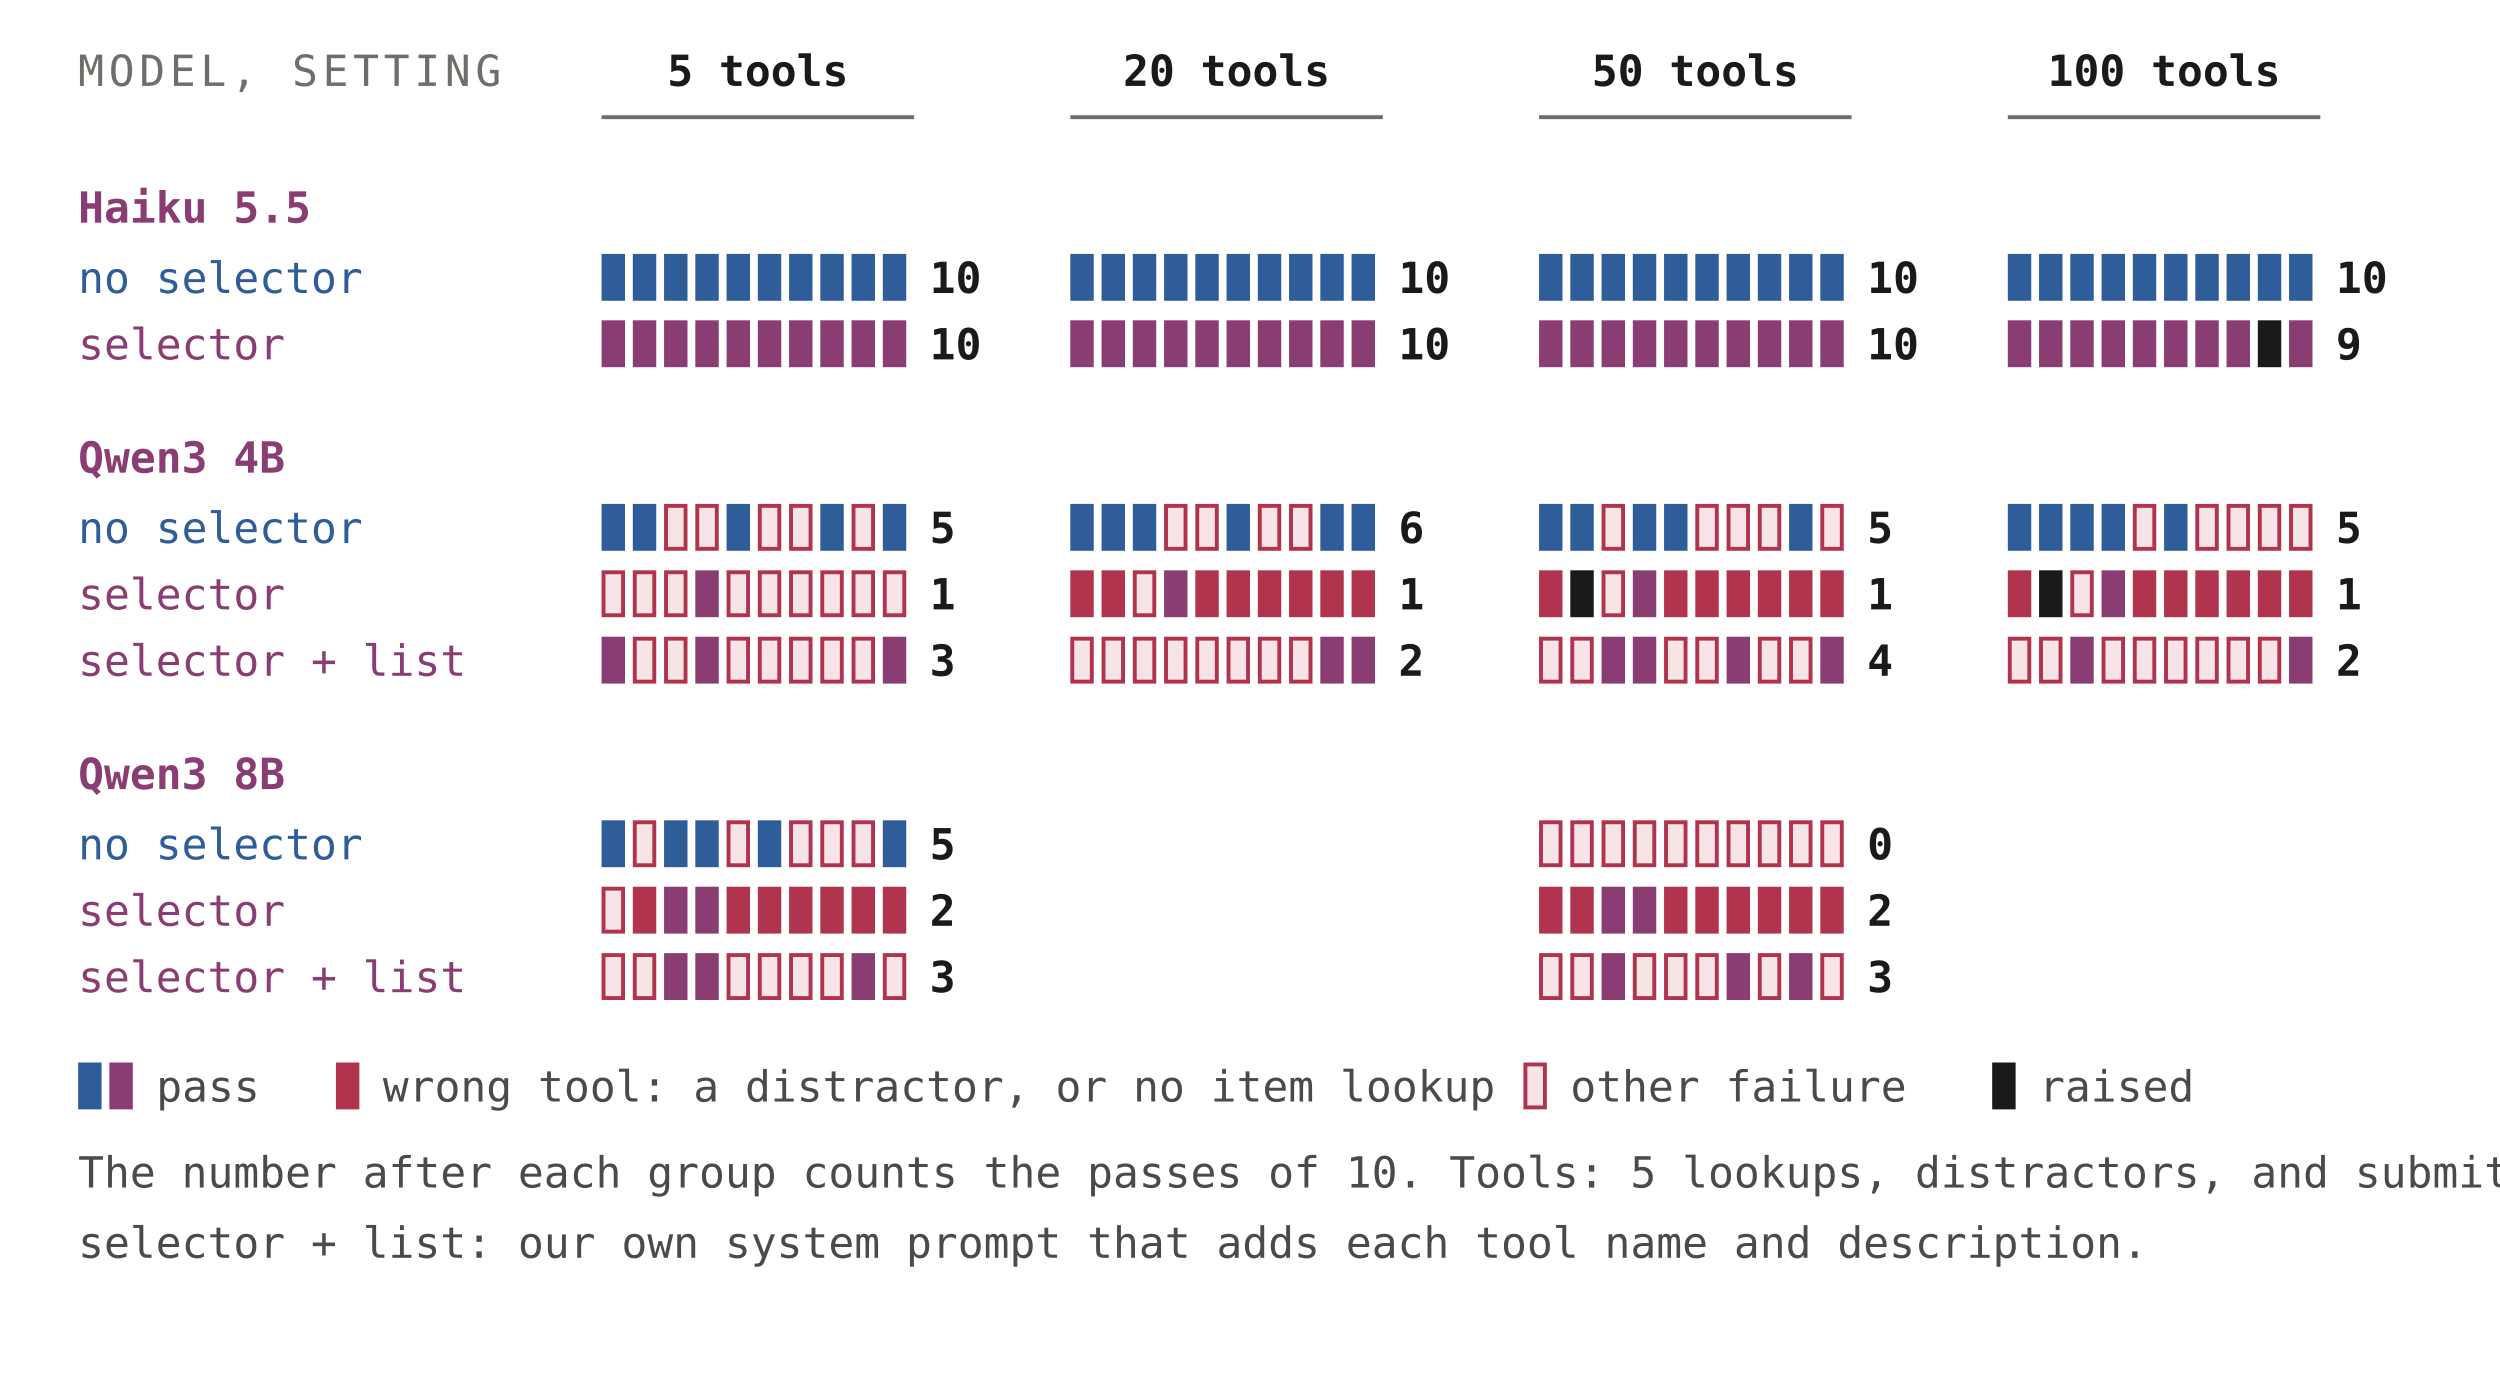
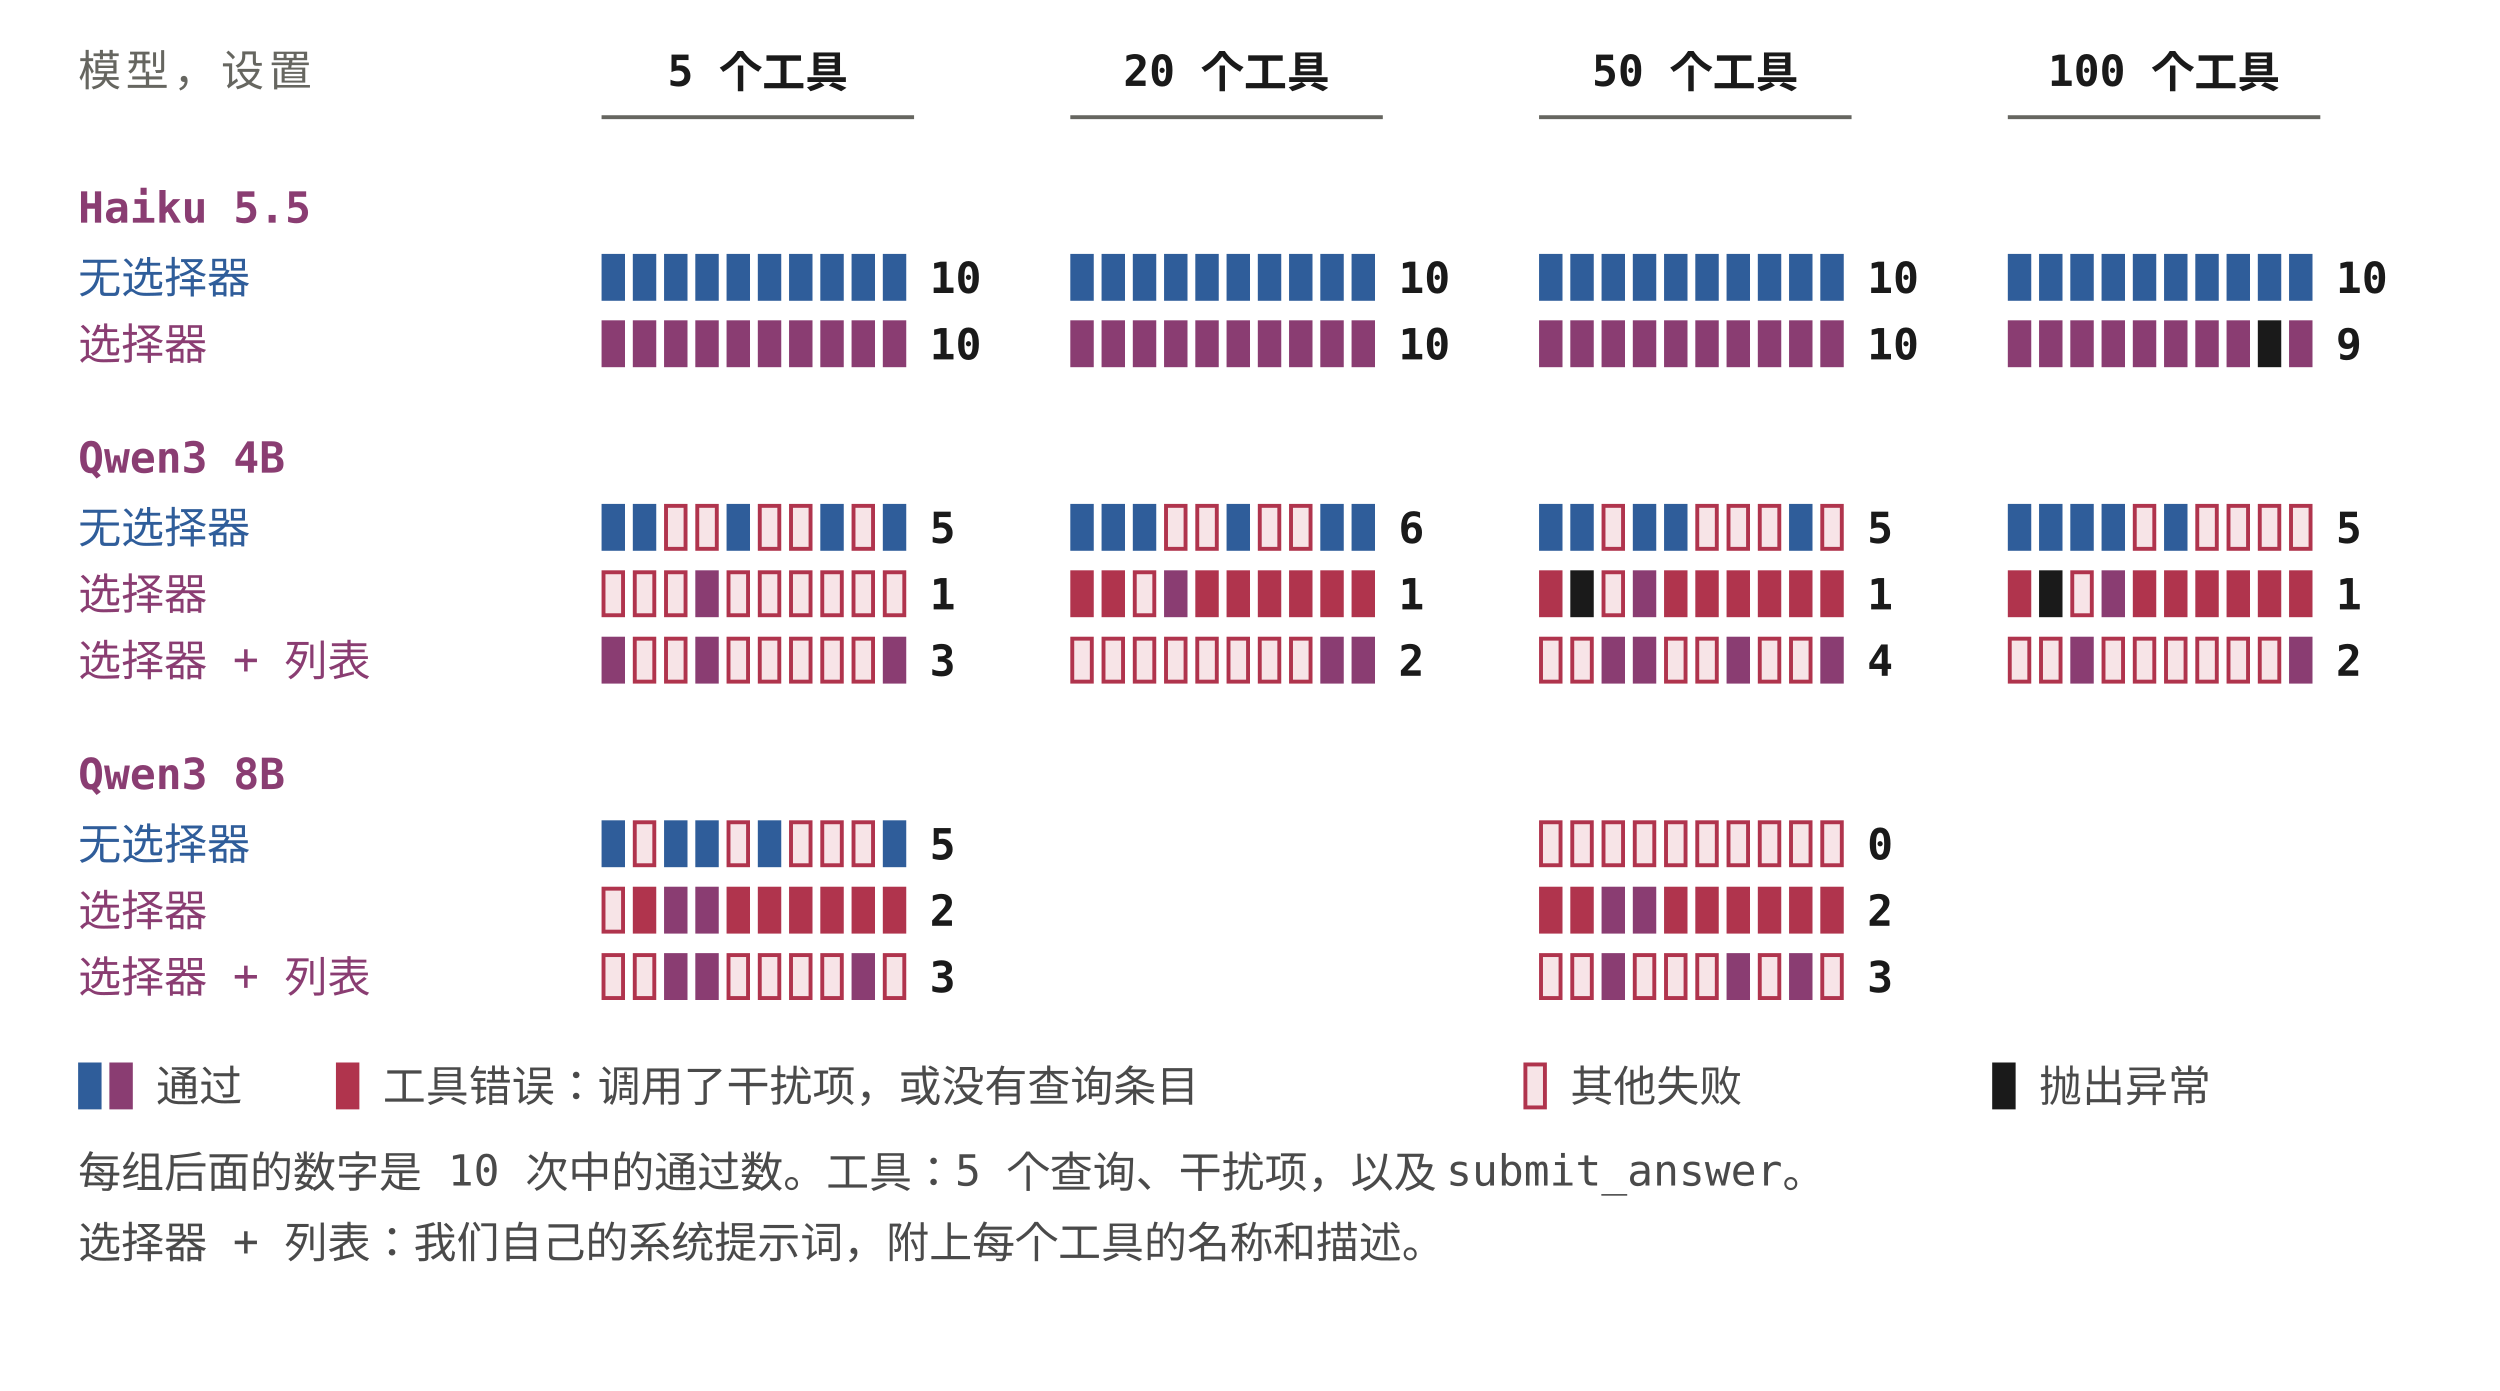
<svg xmlns="http://www.w3.org/2000/svg" viewBox="0 0 640 356" role="img" aria-labelledby="fig-4-4-title fig-4-4-desc" font-family="JetBrains Mono, ui-monospace, monospace">
-   <text x="20" y="22" font-size="11" letter-spacing="1.2" fill="var(--m-ink-mute, #6f6f6a)">MODEL, SETTING</text>
-   <text x="194" y="22" font-size="11" text-anchor="middle" font-weight="700" fill="var(--m-ink, #1a1a1a)">5 tools</text>
-   <line x1="154" y1="30" x2="234" y2="30" stroke="var(--m-ink-mute, #6f6f6a)" stroke-width="1" />
-   <text x="314" y="22" font-size="11" text-anchor="middle" font-weight="700" fill="var(--m-ink, #1a1a1a)">20 tools</text>
-   <line x1="274" y1="30" x2="354" y2="30" stroke="var(--m-ink-mute, #6f6f6a)" stroke-width="1" />
-   <text x="434" y="22" font-size="11" text-anchor="middle" font-weight="700" fill="var(--m-ink, #1a1a1a)">50 tools</text>
-   <line x1="394" y1="30" x2="474" y2="30" stroke="var(--m-ink-mute, #6f6f6a)" stroke-width="1" />
-   <text x="554" y="22" font-size="11" text-anchor="middle" font-weight="700" fill="var(--m-ink, #1a1a1a)">100 tools</text>
-   <line x1="514" y1="30" x2="594" y2="30" stroke="var(--m-ink-mute, #6f6f6a)" stroke-width="1" />
+   <text x="20" y="22" font-size="11" letter-spacing="1.2" fill="var(--m-ink-mute, #666660)">模型，设置</text>
+   <text x="194" y="22" font-size="11" text-anchor="middle" font-weight="700" fill="var(--m-ink, #1a1a1a)">5 个工具</text>
+   <line x1="154" y1="30" x2="234" y2="30" stroke="var(--m-ink-mute, #666660)" stroke-width="1" />
+   <text x="314" y="22" font-size="11" text-anchor="middle" font-weight="700" fill="var(--m-ink, #1a1a1a)">20 个工具</text>
+   <line x1="274" y1="30" x2="354" y2="30" stroke="var(--m-ink-mute, #666660)" stroke-width="1" />
+   <text x="434" y="22" font-size="11" text-anchor="middle" font-weight="700" fill="var(--m-ink, #1a1a1a)">50 个工具</text>
+   <line x1="394" y1="30" x2="474" y2="30" stroke="var(--m-ink-mute, #666660)" stroke-width="1" />
+   <text x="554" y="22" font-size="11" text-anchor="middle" font-weight="700" fill="var(--m-ink, #1a1a1a)">100 个工具</text>
+   <line x1="514" y1="30" x2="594" y2="30" stroke="var(--m-ink-mute, #666660)" stroke-width="1" />
  <g data-beat="1">
    <animate attributeName="opacity" values="0;0;1" keyTimes="0;0;1" calcMode="spline" keySplines="0 0 1 1;0.23 1 0.32 1" dur="0.45s" begin="indefinite" fill="freeze" />
    <animateTransform attributeName="transform" type="translate" values="0 4;0 4;0 0" keyTimes="0;0;1" calcMode="spline" keySplines="0 0 1 1;0.23 1 0.32 1" dur="0.45s" begin="indefinite" fill="freeze" />
    <text x="20" y="57" font-size="11" font-weight="700" fill="var(--m-plum-ink, #8a3d72)">Haiku 5.5</text>
-     <text x="20" y="75" font-size="11" fill="var(--m-blue-ink, #2f5d9a)">no selector</text>
+     <text x="20" y="75" font-size="11" fill="var(--m-blue-ink, #2f5d9a)">无选择器</text>
    <rect x="154" y="65" width="6" height="12" fill="var(--m-blue-ink, #2f5d9a)" />
    <rect x="162" y="65" width="6" height="12" fill="var(--m-blue-ink, #2f5d9a)" />
    <rect x="170" y="65" width="6" height="12" fill="var(--m-blue-ink, #2f5d9a)" />
    <rect x="178" y="65" width="6" height="12" fill="var(--m-blue-ink, #2f5d9a)" />
    <rect x="186" y="65" width="6" height="12" fill="var(--m-blue-ink, #2f5d9a)" />
    <rect x="194" y="65" width="6" height="12" fill="var(--m-blue-ink, #2f5d9a)" />
    <rect x="202" y="65" width="6" height="12" fill="var(--m-blue-ink, #2f5d9a)" />
    <rect x="210" y="65" width="6" height="12" fill="var(--m-blue-ink, #2f5d9a)" />
    <rect x="218" y="65" width="6" height="12" fill="var(--m-blue-ink, #2f5d9a)" />
    <rect x="226" y="65" width="6" height="12" fill="var(--m-blue-ink, #2f5d9a)" />
    <text x="238" y="75" font-size="11" font-weight="700" fill="var(--m-ink, #1a1a1a)">10</text>
    <rect x="274" y="65" width="6" height="12" fill="var(--m-blue-ink, #2f5d9a)" />
    <rect x="282" y="65" width="6" height="12" fill="var(--m-blue-ink, #2f5d9a)" />
    <rect x="290" y="65" width="6" height="12" fill="var(--m-blue-ink, #2f5d9a)" />
    <rect x="298" y="65" width="6" height="12" fill="var(--m-blue-ink, #2f5d9a)" />
    <rect x="306" y="65" width="6" height="12" fill="var(--m-blue-ink, #2f5d9a)" />
    <rect x="314" y="65" width="6" height="12" fill="var(--m-blue-ink, #2f5d9a)" />
    <rect x="322" y="65" width="6" height="12" fill="var(--m-blue-ink, #2f5d9a)" />
    <rect x="330" y="65" width="6" height="12" fill="var(--m-blue-ink, #2f5d9a)" />
    <rect x="338" y="65" width="6" height="12" fill="var(--m-blue-ink, #2f5d9a)" />
    <rect x="346" y="65" width="6" height="12" fill="var(--m-blue-ink, #2f5d9a)" />
    <text x="358" y="75" font-size="11" font-weight="700" fill="var(--m-ink, #1a1a1a)">10</text>
    <rect x="394" y="65" width="6" height="12" fill="var(--m-blue-ink, #2f5d9a)" />
    <rect x="402" y="65" width="6" height="12" fill="var(--m-blue-ink, #2f5d9a)" />
    <rect x="410" y="65" width="6" height="12" fill="var(--m-blue-ink, #2f5d9a)" />
    <rect x="418" y="65" width="6" height="12" fill="var(--m-blue-ink, #2f5d9a)" />
    <rect x="426" y="65" width="6" height="12" fill="var(--m-blue-ink, #2f5d9a)" />
    <rect x="434" y="65" width="6" height="12" fill="var(--m-blue-ink, #2f5d9a)" />
    <rect x="442" y="65" width="6" height="12" fill="var(--m-blue-ink, #2f5d9a)" />
    <rect x="450" y="65" width="6" height="12" fill="var(--m-blue-ink, #2f5d9a)" />
    <rect x="458" y="65" width="6" height="12" fill="var(--m-blue-ink, #2f5d9a)" />
    <rect x="466" y="65" width="6" height="12" fill="var(--m-blue-ink, #2f5d9a)" />
    <text x="478" y="75" font-size="11" font-weight="700" fill="var(--m-ink, #1a1a1a)">10</text>
    <rect x="514" y="65" width="6" height="12" fill="var(--m-blue-ink, #2f5d9a)" />
    <rect x="522" y="65" width="6" height="12" fill="var(--m-blue-ink, #2f5d9a)" />
    <rect x="530" y="65" width="6" height="12" fill="var(--m-blue-ink, #2f5d9a)" />
    <rect x="538" y="65" width="6" height="12" fill="var(--m-blue-ink, #2f5d9a)" />
    <rect x="546" y="65" width="6" height="12" fill="var(--m-blue-ink, #2f5d9a)" />
    <rect x="554" y="65" width="6" height="12" fill="var(--m-blue-ink, #2f5d9a)" />
    <rect x="562" y="65" width="6" height="12" fill="var(--m-blue-ink, #2f5d9a)" />
    <rect x="570" y="65" width="6" height="12" fill="var(--m-blue-ink, #2f5d9a)" />
    <rect x="578" y="65" width="6" height="12" fill="var(--m-blue-ink, #2f5d9a)" />
    <rect x="586" y="65" width="6" height="12" fill="var(--m-blue-ink, #2f5d9a)" />
    <text x="598" y="75" font-size="11" font-weight="700" fill="var(--m-ink, #1a1a1a)">10</text>
-     <text x="20" y="92" font-size="11" fill="var(--m-plum-ink, #8a3d72)">selector</text>
+     <text x="20" y="92" font-size="11" fill="var(--m-plum-ink, #8a3d72)">选择器</text>
    <rect x="154" y="82" width="6" height="12" fill="var(--m-plum-ink, #8a3d72)" />
    <rect x="162" y="82" width="6" height="12" fill="var(--m-plum-ink, #8a3d72)" />
    <rect x="170" y="82" width="6" height="12" fill="var(--m-plum-ink, #8a3d72)" />
    <rect x="178" y="82" width="6" height="12" fill="var(--m-plum-ink, #8a3d72)" />
    <rect x="186" y="82" width="6" height="12" fill="var(--m-plum-ink, #8a3d72)" />
    <rect x="194" y="82" width="6" height="12" fill="var(--m-plum-ink, #8a3d72)" />
    <rect x="202" y="82" width="6" height="12" fill="var(--m-plum-ink, #8a3d72)" />
    <rect x="210" y="82" width="6" height="12" fill="var(--m-plum-ink, #8a3d72)" />
    <rect x="218" y="82" width="6" height="12" fill="var(--m-plum-ink, #8a3d72)" />
    <rect x="226" y="82" width="6" height="12" fill="var(--m-plum-ink, #8a3d72)" />
    <text x="238" y="92" font-size="11" font-weight="700" fill="var(--m-ink, #1a1a1a)">10</text>
    <rect x="274" y="82" width="6" height="12" fill="var(--m-plum-ink, #8a3d72)" />
    <rect x="282" y="82" width="6" height="12" fill="var(--m-plum-ink, #8a3d72)" />
    <rect x="290" y="82" width="6" height="12" fill="var(--m-plum-ink, #8a3d72)" />
    <rect x="298" y="82" width="6" height="12" fill="var(--m-plum-ink, #8a3d72)" />
    <rect x="306" y="82" width="6" height="12" fill="var(--m-plum-ink, #8a3d72)" />
    <rect x="314" y="82" width="6" height="12" fill="var(--m-plum-ink, #8a3d72)" />
    <rect x="322" y="82" width="6" height="12" fill="var(--m-plum-ink, #8a3d72)" />
    <rect x="330" y="82" width="6" height="12" fill="var(--m-plum-ink, #8a3d72)" />
    <rect x="338" y="82" width="6" height="12" fill="var(--m-plum-ink, #8a3d72)" />
    <rect x="346" y="82" width="6" height="12" fill="var(--m-plum-ink, #8a3d72)" />
    <text x="358" y="92" font-size="11" font-weight="700" fill="var(--m-ink, #1a1a1a)">10</text>
    <rect x="394" y="82" width="6" height="12" fill="var(--m-plum-ink, #8a3d72)" />
    <rect x="402" y="82" width="6" height="12" fill="var(--m-plum-ink, #8a3d72)" />
    <rect x="410" y="82" width="6" height="12" fill="var(--m-plum-ink, #8a3d72)" />
    <rect x="418" y="82" width="6" height="12" fill="var(--m-plum-ink, #8a3d72)" />
    <rect x="426" y="82" width="6" height="12" fill="var(--m-plum-ink, #8a3d72)" />
    <rect x="434" y="82" width="6" height="12" fill="var(--m-plum-ink, #8a3d72)" />
    <rect x="442" y="82" width="6" height="12" fill="var(--m-plum-ink, #8a3d72)" />
    <rect x="450" y="82" width="6" height="12" fill="var(--m-plum-ink, #8a3d72)" />
    <rect x="458" y="82" width="6" height="12" fill="var(--m-plum-ink, #8a3d72)" />
    <rect x="466" y="82" width="6" height="12" fill="var(--m-plum-ink, #8a3d72)" />
    <text x="478" y="92" font-size="11" font-weight="700" fill="var(--m-ink, #1a1a1a)">10</text>
    <rect x="514" y="82" width="6" height="12" fill="var(--m-plum-ink, #8a3d72)" />
    <rect x="522" y="82" width="6" height="12" fill="var(--m-plum-ink, #8a3d72)" />
    <rect x="530" y="82" width="6" height="12" fill="var(--m-plum-ink, #8a3d72)" />
    <rect x="538" y="82" width="6" height="12" fill="var(--m-plum-ink, #8a3d72)" />
    <rect x="546" y="82" width="6" height="12" fill="var(--m-plum-ink, #8a3d72)" />
    <rect x="554" y="82" width="6" height="12" fill="var(--m-plum-ink, #8a3d72)" />
    <rect x="562" y="82" width="6" height="12" fill="var(--m-plum-ink, #8a3d72)" />
    <rect x="570" y="82" width="6" height="12" fill="var(--m-plum-ink, #8a3d72)" />
    <rect x="578" y="82" width="6" height="12" fill="var(--m-ink, #1a1a1a)" />
    <rect x="586" y="82" width="6" height="12" fill="var(--m-plum-ink, #8a3d72)" />
    <text x="598" y="92" font-size="11" font-weight="700" fill="var(--m-ink, #1a1a1a)">9</text>
  </g>
  <g data-beat="2">
    <animate attributeName="opacity" values="0;0;1" keyTimes="0;0.571;1" calcMode="spline" keySplines="0 0 1 1;0.23 1 0.32 1" dur="1.05s" begin="indefinite" fill="freeze" />
    <animateTransform attributeName="transform" type="translate" values="0 4;0 4;0 0" keyTimes="0;0.571;1" calcMode="spline" keySplines="0 0 1 1;0.23 1 0.32 1" dur="1.05s" begin="indefinite" fill="freeze" />
    <text x="20" y="121" font-size="11" font-weight="700" fill="var(--m-plum-ink, #8a3d72)">Qwen3 4B</text>
-     <text x="20" y="139" font-size="11" fill="var(--m-blue-ink, #2f5d9a)">no selector</text>
+     <text x="20" y="139" font-size="11" fill="var(--m-blue-ink, #2f5d9a)">无选择器</text>
    <rect x="154" y="129" width="6" height="12" fill="var(--m-blue-ink, #2f5d9a)" />
    <rect x="162" y="129" width="6" height="12" fill="var(--m-blue-ink, #2f5d9a)" />
    <rect x="170.5" y="129.5" width="5" height="11" fill="var(--m-rose-fill, #f7e4e7)" stroke="var(--m-rose-ink, #b0344d)" />
    <rect x="178.5" y="129.5" width="5" height="11" fill="var(--m-rose-fill, #f7e4e7)" stroke="var(--m-rose-ink, #b0344d)" />
    <rect x="186" y="129" width="6" height="12" fill="var(--m-blue-ink, #2f5d9a)" />
    <rect x="194.5" y="129.5" width="5" height="11" fill="var(--m-rose-fill, #f7e4e7)" stroke="var(--m-rose-ink, #b0344d)" />
    <rect x="202.5" y="129.5" width="5" height="11" fill="var(--m-rose-fill, #f7e4e7)" stroke="var(--m-rose-ink, #b0344d)" />
    <rect x="210" y="129" width="6" height="12" fill="var(--m-blue-ink, #2f5d9a)" />
    <rect x="218.5" y="129.5" width="5" height="11" fill="var(--m-rose-fill, #f7e4e7)" stroke="var(--m-rose-ink, #b0344d)" />
    <rect x="226" y="129" width="6" height="12" fill="var(--m-blue-ink, #2f5d9a)" />
    <text x="238" y="139" font-size="11" font-weight="700" fill="var(--m-ink, #1a1a1a)">5</text>
    <rect x="274" y="129" width="6" height="12" fill="var(--m-blue-ink, #2f5d9a)" />
    <rect x="282" y="129" width="6" height="12" fill="var(--m-blue-ink, #2f5d9a)" />
    <rect x="290" y="129" width="6" height="12" fill="var(--m-blue-ink, #2f5d9a)" />
    <rect x="298.5" y="129.5" width="5" height="11" fill="var(--m-rose-fill, #f7e4e7)" stroke="var(--m-rose-ink, #b0344d)" />
    <rect x="306.5" y="129.5" width="5" height="11" fill="var(--m-rose-fill, #f7e4e7)" stroke="var(--m-rose-ink, #b0344d)" />
    <rect x="314" y="129" width="6" height="12" fill="var(--m-blue-ink, #2f5d9a)" />
    <rect x="322.5" y="129.5" width="5" height="11" fill="var(--m-rose-fill, #f7e4e7)" stroke="var(--m-rose-ink, #b0344d)" />
    <rect x="330.5" y="129.5" width="5" height="11" fill="var(--m-rose-fill, #f7e4e7)" stroke="var(--m-rose-ink, #b0344d)" />
    <rect x="338" y="129" width="6" height="12" fill="var(--m-blue-ink, #2f5d9a)" />
    <rect x="346" y="129" width="6" height="12" fill="var(--m-blue-ink, #2f5d9a)" />
    <text x="358" y="139" font-size="11" font-weight="700" fill="var(--m-ink, #1a1a1a)">6</text>
    <rect x="394" y="129" width="6" height="12" fill="var(--m-blue-ink, #2f5d9a)" />
    <rect x="402" y="129" width="6" height="12" fill="var(--m-blue-ink, #2f5d9a)" />
    <rect x="410.5" y="129.5" width="5" height="11" fill="var(--m-rose-fill, #f7e4e7)" stroke="var(--m-rose-ink, #b0344d)" />
    <rect x="418" y="129" width="6" height="12" fill="var(--m-blue-ink, #2f5d9a)" />
    <rect x="426" y="129" width="6" height="12" fill="var(--m-blue-ink, #2f5d9a)" />
    <rect x="434.5" y="129.5" width="5" height="11" fill="var(--m-rose-fill, #f7e4e7)" stroke="var(--m-rose-ink, #b0344d)" />
    <rect x="442.5" y="129.5" width="5" height="11" fill="var(--m-rose-fill, #f7e4e7)" stroke="var(--m-rose-ink, #b0344d)" />
    <rect x="450.5" y="129.5" width="5" height="11" fill="var(--m-rose-fill, #f7e4e7)" stroke="var(--m-rose-ink, #b0344d)" />
    <rect x="458" y="129" width="6" height="12" fill="var(--m-blue-ink, #2f5d9a)" />
    <rect x="466.5" y="129.5" width="5" height="11" fill="var(--m-rose-fill, #f7e4e7)" stroke="var(--m-rose-ink, #b0344d)" />
    <text x="478" y="139" font-size="11" font-weight="700" fill="var(--m-ink, #1a1a1a)">5</text>
    <rect x="514" y="129" width="6" height="12" fill="var(--m-blue-ink, #2f5d9a)" />
    <rect x="522" y="129" width="6" height="12" fill="var(--m-blue-ink, #2f5d9a)" />
    <rect x="530" y="129" width="6" height="12" fill="var(--m-blue-ink, #2f5d9a)" />
    <rect x="538" y="129" width="6" height="12" fill="var(--m-blue-ink, #2f5d9a)" />
    <rect x="546.5" y="129.5" width="5" height="11" fill="var(--m-rose-fill, #f7e4e7)" stroke="var(--m-rose-ink, #b0344d)" />
    <rect x="554" y="129" width="6" height="12" fill="var(--m-blue-ink, #2f5d9a)" />
    <rect x="562.5" y="129.5" width="5" height="11" fill="var(--m-rose-fill, #f7e4e7)" stroke="var(--m-rose-ink, #b0344d)" />
    <rect x="570.5" y="129.5" width="5" height="11" fill="var(--m-rose-fill, #f7e4e7)" stroke="var(--m-rose-ink, #b0344d)" />
    <rect x="578.5" y="129.5" width="5" height="11" fill="var(--m-rose-fill, #f7e4e7)" stroke="var(--m-rose-ink, #b0344d)" />
    <rect x="586.5" y="129.5" width="5" height="11" fill="var(--m-rose-fill, #f7e4e7)" stroke="var(--m-rose-ink, #b0344d)" />
    <text x="598" y="139" font-size="11" font-weight="700" fill="var(--m-ink, #1a1a1a)">5</text>
-     <text x="20" y="156" font-size="11" fill="var(--m-plum-ink, #8a3d72)">selector</text>
+     <text x="20" y="156" font-size="11" fill="var(--m-plum-ink, #8a3d72)">选择器</text>
    <rect x="154.5" y="146.5" width="5" height="11" fill="var(--m-rose-fill, #f7e4e7)" stroke="var(--m-rose-ink, #b0344d)" />
    <rect x="162.5" y="146.5" width="5" height="11" fill="var(--m-rose-fill, #f7e4e7)" stroke="var(--m-rose-ink, #b0344d)" />
    <rect x="170.5" y="146.5" width="5" height="11" fill="var(--m-rose-fill, #f7e4e7)" stroke="var(--m-rose-ink, #b0344d)" />
    <rect x="178" y="146" width="6" height="12" fill="var(--m-plum-ink, #8a3d72)" />
    <rect x="186.5" y="146.5" width="5" height="11" fill="var(--m-rose-fill, #f7e4e7)" stroke="var(--m-rose-ink, #b0344d)" />
    <rect x="194.5" y="146.5" width="5" height="11" fill="var(--m-rose-fill, #f7e4e7)" stroke="var(--m-rose-ink, #b0344d)" />
    <rect x="202.5" y="146.5" width="5" height="11" fill="var(--m-rose-fill, #f7e4e7)" stroke="var(--m-rose-ink, #b0344d)" />
    <rect x="210.5" y="146.5" width="5" height="11" fill="var(--m-rose-fill, #f7e4e7)" stroke="var(--m-rose-ink, #b0344d)" />
    <rect x="218.5" y="146.5" width="5" height="11" fill="var(--m-rose-fill, #f7e4e7)" stroke="var(--m-rose-ink, #b0344d)" />
    <rect x="226.5" y="146.5" width="5" height="11" fill="var(--m-rose-fill, #f7e4e7)" stroke="var(--m-rose-ink, #b0344d)" />
    <text x="238" y="156" font-size="11" font-weight="700" fill="var(--m-ink, #1a1a1a)">1</text>
    <rect x="274" y="146" width="6" height="12" fill="var(--m-rose-ink, #b0344d)" />
    <rect x="282" y="146" width="6" height="12" fill="var(--m-rose-ink, #b0344d)" />
    <rect x="290.5" y="146.5" width="5" height="11" fill="var(--m-rose-fill, #f7e4e7)" stroke="var(--m-rose-ink, #b0344d)" />
    <rect x="298" y="146" width="6" height="12" fill="var(--m-plum-ink, #8a3d72)" />
    <rect x="306" y="146" width="6" height="12" fill="var(--m-rose-ink, #b0344d)" />
    <rect x="314" y="146" width="6" height="12" fill="var(--m-rose-ink, #b0344d)" />
    <rect x="322" y="146" width="6" height="12" fill="var(--m-rose-ink, #b0344d)" />
    <rect x="330" y="146" width="6" height="12" fill="var(--m-rose-ink, #b0344d)" />
    <rect x="338" y="146" width="6" height="12" fill="var(--m-rose-ink, #b0344d)" />
    <rect x="346" y="146" width="6" height="12" fill="var(--m-rose-ink, #b0344d)" />
    <text x="358" y="156" font-size="11" font-weight="700" fill="var(--m-ink, #1a1a1a)">1</text>
    <rect x="394" y="146" width="6" height="12" fill="var(--m-rose-ink, #b0344d)" />
    <rect x="402" y="146" width="6" height="12" fill="var(--m-ink, #1a1a1a)" />
    <rect x="410.5" y="146.5" width="5" height="11" fill="var(--m-rose-fill, #f7e4e7)" stroke="var(--m-rose-ink, #b0344d)" />
    <rect x="418" y="146" width="6" height="12" fill="var(--m-plum-ink, #8a3d72)" />
    <rect x="426" y="146" width="6" height="12" fill="var(--m-rose-ink, #b0344d)" />
    <rect x="434" y="146" width="6" height="12" fill="var(--m-rose-ink, #b0344d)" />
    <rect x="442" y="146" width="6" height="12" fill="var(--m-rose-ink, #b0344d)" />
    <rect x="450" y="146" width="6" height="12" fill="var(--m-rose-ink, #b0344d)" />
    <rect x="458" y="146" width="6" height="12" fill="var(--m-rose-ink, #b0344d)" />
    <rect x="466" y="146" width="6" height="12" fill="var(--m-rose-ink, #b0344d)" />
    <text x="478" y="156" font-size="11" font-weight="700" fill="var(--m-ink, #1a1a1a)">1</text>
    <rect x="514" y="146" width="6" height="12" fill="var(--m-rose-ink, #b0344d)" />
    <rect x="522" y="146" width="6" height="12" fill="var(--m-ink, #1a1a1a)" />
    <rect x="530.5" y="146.5" width="5" height="11" fill="var(--m-rose-fill, #f7e4e7)" stroke="var(--m-rose-ink, #b0344d)" />
    <rect x="538" y="146" width="6" height="12" fill="var(--m-plum-ink, #8a3d72)" />
    <rect x="546" y="146" width="6" height="12" fill="var(--m-rose-ink, #b0344d)" />
    <rect x="554" y="146" width="6" height="12" fill="var(--m-rose-ink, #b0344d)" />
    <rect x="562" y="146" width="6" height="12" fill="var(--m-rose-ink, #b0344d)" />
    <rect x="570" y="146" width="6" height="12" fill="var(--m-rose-ink, #b0344d)" />
    <rect x="578" y="146" width="6" height="12" fill="var(--m-rose-ink, #b0344d)" />
    <rect x="586" y="146" width="6" height="12" fill="var(--m-rose-ink, #b0344d)" />
    <text x="598" y="156" font-size="11" font-weight="700" fill="var(--m-ink, #1a1a1a)">1</text>
-     <text x="20" y="173" font-size="11" fill="var(--m-plum-ink, #8a3d72)">selector + list</text>
+     <text x="20" y="173" font-size="11" fill="var(--m-plum-ink, #8a3d72)">选择器 + 列表</text>
    <rect x="154" y="163" width="6" height="12" fill="var(--m-plum-ink, #8a3d72)" />
    <rect x="162.5" y="163.5" width="5" height="11" fill="var(--m-rose-fill, #f7e4e7)" stroke="var(--m-rose-ink, #b0344d)" />
    <rect x="170.5" y="163.5" width="5" height="11" fill="var(--m-rose-fill, #f7e4e7)" stroke="var(--m-rose-ink, #b0344d)" />
    <rect x="178" y="163" width="6" height="12" fill="var(--m-plum-ink, #8a3d72)" />
    <rect x="186.5" y="163.5" width="5" height="11" fill="var(--m-rose-fill, #f7e4e7)" stroke="var(--m-rose-ink, #b0344d)" />
    <rect x="194.5" y="163.5" width="5" height="11" fill="var(--m-rose-fill, #f7e4e7)" stroke="var(--m-rose-ink, #b0344d)" />
    <rect x="202.5" y="163.5" width="5" height="11" fill="var(--m-rose-fill, #f7e4e7)" stroke="var(--m-rose-ink, #b0344d)" />
    <rect x="210.5" y="163.5" width="5" height="11" fill="var(--m-rose-fill, #f7e4e7)" stroke="var(--m-rose-ink, #b0344d)" />
    <rect x="218.5" y="163.5" width="5" height="11" fill="var(--m-rose-fill, #f7e4e7)" stroke="var(--m-rose-ink, #b0344d)" />
    <rect x="226" y="163" width="6" height="12" fill="var(--m-plum-ink, #8a3d72)" />
    <text x="238" y="173" font-size="11" font-weight="700" fill="var(--m-ink, #1a1a1a)">3</text>
    <rect x="274.5" y="163.5" width="5" height="11" fill="var(--m-rose-fill, #f7e4e7)" stroke="var(--m-rose-ink, #b0344d)" />
    <rect x="282.5" y="163.5" width="5" height="11" fill="var(--m-rose-fill, #f7e4e7)" stroke="var(--m-rose-ink, #b0344d)" />
    <rect x="290.5" y="163.5" width="5" height="11" fill="var(--m-rose-fill, #f7e4e7)" stroke="var(--m-rose-ink, #b0344d)" />
    <rect x="298.5" y="163.5" width="5" height="11" fill="var(--m-rose-fill, #f7e4e7)" stroke="var(--m-rose-ink, #b0344d)" />
    <rect x="306.5" y="163.5" width="5" height="11" fill="var(--m-rose-fill, #f7e4e7)" stroke="var(--m-rose-ink, #b0344d)" />
    <rect x="314.5" y="163.5" width="5" height="11" fill="var(--m-rose-fill, #f7e4e7)" stroke="var(--m-rose-ink, #b0344d)" />
    <rect x="322.5" y="163.5" width="5" height="11" fill="var(--m-rose-fill, #f7e4e7)" stroke="var(--m-rose-ink, #b0344d)" />
    <rect x="330.5" y="163.5" width="5" height="11" fill="var(--m-rose-fill, #f7e4e7)" stroke="var(--m-rose-ink, #b0344d)" />
    <rect x="338" y="163" width="6" height="12" fill="var(--m-plum-ink, #8a3d72)" />
    <rect x="346" y="163" width="6" height="12" fill="var(--m-plum-ink, #8a3d72)" />
    <text x="358" y="173" font-size="11" font-weight="700" fill="var(--m-ink, #1a1a1a)">2</text>
    <rect x="394.5" y="163.5" width="5" height="11" fill="var(--m-rose-fill, #f7e4e7)" stroke="var(--m-rose-ink, #b0344d)" />
    <rect x="402.5" y="163.5" width="5" height="11" fill="var(--m-rose-fill, #f7e4e7)" stroke="var(--m-rose-ink, #b0344d)" />
    <rect x="410" y="163" width="6" height="12" fill="var(--m-plum-ink, #8a3d72)" />
    <rect x="418" y="163" width="6" height="12" fill="var(--m-plum-ink, #8a3d72)" />
    <rect x="426.5" y="163.5" width="5" height="11" fill="var(--m-rose-fill, #f7e4e7)" stroke="var(--m-rose-ink, #b0344d)" />
    <rect x="434.5" y="163.5" width="5" height="11" fill="var(--m-rose-fill, #f7e4e7)" stroke="var(--m-rose-ink, #b0344d)" />
    <rect x="442" y="163" width="6" height="12" fill="var(--m-plum-ink, #8a3d72)" />
    <rect x="450.5" y="163.5" width="5" height="11" fill="var(--m-rose-fill, #f7e4e7)" stroke="var(--m-rose-ink, #b0344d)" />
    <rect x="458.5" y="163.5" width="5" height="11" fill="var(--m-rose-fill, #f7e4e7)" stroke="var(--m-rose-ink, #b0344d)" />
    <rect x="466" y="163" width="6" height="12" fill="var(--m-plum-ink, #8a3d72)" />
    <text x="478" y="173" font-size="11" font-weight="700" fill="var(--m-ink, #1a1a1a)">4</text>
    <rect x="514.5" y="163.5" width="5" height="11" fill="var(--m-rose-fill, #f7e4e7)" stroke="var(--m-rose-ink, #b0344d)" />
    <rect x="522.5" y="163.5" width="5" height="11" fill="var(--m-rose-fill, #f7e4e7)" stroke="var(--m-rose-ink, #b0344d)" />
    <rect x="530" y="163" width="6" height="12" fill="var(--m-plum-ink, #8a3d72)" />
    <rect x="538.5" y="163.5" width="5" height="11" fill="var(--m-rose-fill, #f7e4e7)" stroke="var(--m-rose-ink, #b0344d)" />
    <rect x="546.5" y="163.5" width="5" height="11" fill="var(--m-rose-fill, #f7e4e7)" stroke="var(--m-rose-ink, #b0344d)" />
    <rect x="554.5" y="163.5" width="5" height="11" fill="var(--m-rose-fill, #f7e4e7)" stroke="var(--m-rose-ink, #b0344d)" />
    <rect x="562.5" y="163.5" width="5" height="11" fill="var(--m-rose-fill, #f7e4e7)" stroke="var(--m-rose-ink, #b0344d)" />
    <rect x="570.5" y="163.5" width="5" height="11" fill="var(--m-rose-fill, #f7e4e7)" stroke="var(--m-rose-ink, #b0344d)" />
    <rect x="578.5" y="163.5" width="5" height="11" fill="var(--m-rose-fill, #f7e4e7)" stroke="var(--m-rose-ink, #b0344d)" />
    <rect x="586" y="163" width="6" height="12" fill="var(--m-plum-ink, #8a3d72)" />
    <text x="598" y="173" font-size="11" font-weight="700" fill="var(--m-ink, #1a1a1a)">2</text>
  </g>
  <g data-beat="3">
    <animate attributeName="opacity" values="0;0;1" keyTimes="0;0.727;1" calcMode="spline" keySplines="0 0 1 1;0.23 1 0.32 1" dur="1.65s" begin="indefinite" fill="freeze" />
    <animateTransform attributeName="transform" type="translate" values="0 4;0 4;0 0" keyTimes="0;0.727;1" calcMode="spline" keySplines="0 0 1 1;0.23 1 0.32 1" dur="1.65s" begin="indefinite" fill="freeze" />
    <text x="20" y="202" font-size="11" font-weight="700" fill="var(--m-plum-ink, #8a3d72)">Qwen3 8B</text>
-     <text x="20" y="220" font-size="11" fill="var(--m-blue-ink, #2f5d9a)">no selector</text>
+     <text x="20" y="220" font-size="11" fill="var(--m-blue-ink, #2f5d9a)">无选择器</text>
    <rect x="154" y="210" width="6" height="12" fill="var(--m-blue-ink, #2f5d9a)" />
    <rect x="162.5" y="210.5" width="5" height="11" fill="var(--m-rose-fill, #f7e4e7)" stroke="var(--m-rose-ink, #b0344d)" />
    <rect x="170" y="210" width="6" height="12" fill="var(--m-blue-ink, #2f5d9a)" />
    <rect x="178" y="210" width="6" height="12" fill="var(--m-blue-ink, #2f5d9a)" />
    <rect x="186.5" y="210.5" width="5" height="11" fill="var(--m-rose-fill, #f7e4e7)" stroke="var(--m-rose-ink, #b0344d)" />
    <rect x="194" y="210" width="6" height="12" fill="var(--m-blue-ink, #2f5d9a)" />
    <rect x="202.5" y="210.5" width="5" height="11" fill="var(--m-rose-fill, #f7e4e7)" stroke="var(--m-rose-ink, #b0344d)" />
    <rect x="210.5" y="210.5" width="5" height="11" fill="var(--m-rose-fill, #f7e4e7)" stroke="var(--m-rose-ink, #b0344d)" />
    <rect x="218.5" y="210.5" width="5" height="11" fill="var(--m-rose-fill, #f7e4e7)" stroke="var(--m-rose-ink, #b0344d)" />
    <rect x="226" y="210" width="6" height="12" fill="var(--m-blue-ink, #2f5d9a)" />
    <text x="238" y="220" font-size="11" font-weight="700" fill="var(--m-ink, #1a1a1a)">5</text>
    <rect x="394.5" y="210.5" width="5" height="11" fill="var(--m-rose-fill, #f7e4e7)" stroke="var(--m-rose-ink, #b0344d)" />
    <rect x="402.5" y="210.5" width="5" height="11" fill="var(--m-rose-fill, #f7e4e7)" stroke="var(--m-rose-ink, #b0344d)" />
    <rect x="410.5" y="210.5" width="5" height="11" fill="var(--m-rose-fill, #f7e4e7)" stroke="var(--m-rose-ink, #b0344d)" />
    <rect x="418.5" y="210.5" width="5" height="11" fill="var(--m-rose-fill, #f7e4e7)" stroke="var(--m-rose-ink, #b0344d)" />
    <rect x="426.5" y="210.5" width="5" height="11" fill="var(--m-rose-fill, #f7e4e7)" stroke="var(--m-rose-ink, #b0344d)" />
    <rect x="434.5" y="210.5" width="5" height="11" fill="var(--m-rose-fill, #f7e4e7)" stroke="var(--m-rose-ink, #b0344d)" />
    <rect x="442.5" y="210.5" width="5" height="11" fill="var(--m-rose-fill, #f7e4e7)" stroke="var(--m-rose-ink, #b0344d)" />
    <rect x="450.5" y="210.5" width="5" height="11" fill="var(--m-rose-fill, #f7e4e7)" stroke="var(--m-rose-ink, #b0344d)" />
    <rect x="458.5" y="210.5" width="5" height="11" fill="var(--m-rose-fill, #f7e4e7)" stroke="var(--m-rose-ink, #b0344d)" />
    <rect x="466.5" y="210.5" width="5" height="11" fill="var(--m-rose-fill, #f7e4e7)" stroke="var(--m-rose-ink, #b0344d)" />
    <text x="478" y="220" font-size="11" font-weight="700" fill="var(--m-ink, #1a1a1a)">0</text>
-     <text x="20" y="237" font-size="11" fill="var(--m-plum-ink, #8a3d72)">selector</text>
+     <text x="20" y="237" font-size="11" fill="var(--m-plum-ink, #8a3d72)">选择器</text>
    <rect x="154.5" y="227.5" width="5" height="11" fill="var(--m-rose-fill, #f7e4e7)" stroke="var(--m-rose-ink, #b0344d)" />
    <rect x="162" y="227" width="6" height="12" fill="var(--m-rose-ink, #b0344d)" />
    <rect x="170" y="227" width="6" height="12" fill="var(--m-plum-ink, #8a3d72)" />
    <rect x="178" y="227" width="6" height="12" fill="var(--m-plum-ink, #8a3d72)" />
    <rect x="186" y="227" width="6" height="12" fill="var(--m-rose-ink, #b0344d)" />
    <rect x="194" y="227" width="6" height="12" fill="var(--m-rose-ink, #b0344d)" />
    <rect x="202" y="227" width="6" height="12" fill="var(--m-rose-ink, #b0344d)" />
    <rect x="210" y="227" width="6" height="12" fill="var(--m-rose-ink, #b0344d)" />
    <rect x="218" y="227" width="6" height="12" fill="var(--m-rose-ink, #b0344d)" />
    <rect x="226" y="227" width="6" height="12" fill="var(--m-rose-ink, #b0344d)" />
    <text x="238" y="237" font-size="11" font-weight="700" fill="var(--m-ink, #1a1a1a)">2</text>
    <rect x="394" y="227" width="6" height="12" fill="var(--m-rose-ink, #b0344d)" />
    <rect x="402" y="227" width="6" height="12" fill="var(--m-rose-ink, #b0344d)" />
    <rect x="410" y="227" width="6" height="12" fill="var(--m-plum-ink, #8a3d72)" />
    <rect x="418" y="227" width="6" height="12" fill="var(--m-plum-ink, #8a3d72)" />
    <rect x="426" y="227" width="6" height="12" fill="var(--m-rose-ink, #b0344d)" />
    <rect x="434" y="227" width="6" height="12" fill="var(--m-rose-ink, #b0344d)" />
    <rect x="442" y="227" width="6" height="12" fill="var(--m-rose-ink, #b0344d)" />
    <rect x="450" y="227" width="6" height="12" fill="var(--m-rose-ink, #b0344d)" />
    <rect x="458" y="227" width="6" height="12" fill="var(--m-rose-ink, #b0344d)" />
    <rect x="466" y="227" width="6" height="12" fill="var(--m-rose-ink, #b0344d)" />
    <text x="478" y="237" font-size="11" font-weight="700" fill="var(--m-ink, #1a1a1a)">2</text>
-     <text x="20" y="254" font-size="11" fill="var(--m-plum-ink, #8a3d72)">selector + list</text>
+     <text x="20" y="254" font-size="11" fill="var(--m-plum-ink, #8a3d72)">选择器 + 列表</text>
    <rect x="154.5" y="244.5" width="5" height="11" fill="var(--m-rose-fill, #f7e4e7)" stroke="var(--m-rose-ink, #b0344d)" />
    <rect x="162.5" y="244.5" width="5" height="11" fill="var(--m-rose-fill, #f7e4e7)" stroke="var(--m-rose-ink, #b0344d)" />
    <rect x="170" y="244" width="6" height="12" fill="var(--m-plum-ink, #8a3d72)" />
    <rect x="178" y="244" width="6" height="12" fill="var(--m-plum-ink, #8a3d72)" />
    <rect x="186.5" y="244.5" width="5" height="11" fill="var(--m-rose-fill, #f7e4e7)" stroke="var(--m-rose-ink, #b0344d)" />
    <rect x="194.5" y="244.5" width="5" height="11" fill="var(--m-rose-fill, #f7e4e7)" stroke="var(--m-rose-ink, #b0344d)" />
    <rect x="202.5" y="244.5" width="5" height="11" fill="var(--m-rose-fill, #f7e4e7)" stroke="var(--m-rose-ink, #b0344d)" />
    <rect x="210.5" y="244.5" width="5" height="11" fill="var(--m-rose-fill, #f7e4e7)" stroke="var(--m-rose-ink, #b0344d)" />
    <rect x="218" y="244" width="6" height="12" fill="var(--m-plum-ink, #8a3d72)" />
    <rect x="226.5" y="244.5" width="5" height="11" fill="var(--m-rose-fill, #f7e4e7)" stroke="var(--m-rose-ink, #b0344d)" />
    <text x="238" y="254" font-size="11" font-weight="700" fill="var(--m-ink, #1a1a1a)">3</text>
    <rect x="394.5" y="244.5" width="5" height="11" fill="var(--m-rose-fill, #f7e4e7)" stroke="var(--m-rose-ink, #b0344d)" />
    <rect x="402.5" y="244.5" width="5" height="11" fill="var(--m-rose-fill, #f7e4e7)" stroke="var(--m-rose-ink, #b0344d)" />
    <rect x="410" y="244" width="6" height="12" fill="var(--m-plum-ink, #8a3d72)" />
    <rect x="418.5" y="244.5" width="5" height="11" fill="var(--m-rose-fill, #f7e4e7)" stroke="var(--m-rose-ink, #b0344d)" />
    <rect x="426.5" y="244.5" width="5" height="11" fill="var(--m-rose-fill, #f7e4e7)" stroke="var(--m-rose-ink, #b0344d)" />
    <rect x="434.5" y="244.5" width="5" height="11" fill="var(--m-rose-fill, #f7e4e7)" stroke="var(--m-rose-ink, #b0344d)" />
    <rect x="442" y="244" width="6" height="12" fill="var(--m-plum-ink, #8a3d72)" />
    <rect x="450.5" y="244.5" width="5" height="11" fill="var(--m-rose-fill, #f7e4e7)" stroke="var(--m-rose-ink, #b0344d)" />
    <rect x="458" y="244" width="6" height="12" fill="var(--m-plum-ink, #8a3d72)" />
    <rect x="466.5" y="244.5" width="5" height="11" fill="var(--m-rose-fill, #f7e4e7)" stroke="var(--m-rose-ink, #b0344d)" />
    <text x="478" y="254" font-size="11" font-weight="700" fill="var(--m-ink, #1a1a1a)">3</text>
  </g>
  <rect x="20" y="272" width="6" height="12" fill="var(--m-blue-ink, #2f5d9a)" />
  <rect x="28" y="272" width="6" height="12" fill="var(--m-plum-ink, #8a3d72)" />
-   <text x="40" y="282" font-size="11" class="m-serif" fill="var(--m-ink-soft, #4a4a4a)">pass</text>
+   <text x="40" y="282" font-size="11" class="m-serif" fill="var(--m-ink-soft, #4a4a4a)">通过</text>
  <rect x="86" y="272" width="6" height="12" fill="var(--m-rose-ink, #b0344d)" />
-   <text x="98" y="282" font-size="11" class="m-serif" fill="var(--m-ink-soft, #4a4a4a)">wrong tool: a distractor, or no item lookup</text>
+   <text x="98" y="282" font-size="11" class="m-serif" fill="var(--m-ink-soft, #4a4a4a)">工具错误：调用了干扰项，或没有查询条目</text>
  <rect x="390.5" y="272.5" width="5" height="11" fill="var(--m-rose-fill, #f7e4e7)" stroke="var(--m-rose-ink, #b0344d)" />
-   <text x="402" y="282" font-size="11" class="m-serif" fill="var(--m-ink-soft, #4a4a4a)">other failure</text>
+   <text x="402" y="282" font-size="11" class="m-serif" fill="var(--m-ink-soft, #4a4a4a)">其他失败</text>
  <rect x="510" y="272" width="6" height="12" fill="var(--m-ink, #1a1a1a)" />
-   <text x="522" y="282" font-size="11" class="m-serif" fill="var(--m-ink-soft, #4a4a4a)">raised</text>
-   <text x="20" y="304" font-size="11" class="m-serif" fill="var(--m-ink-soft, #4a4a4a)">The number after each group counts the passes of 10. Tools: 5 lookups, distractors, and submit_answer.</text>
-   <text x="20" y="322" font-size="11" class="m-serif" fill="var(--m-ink-soft, #4a4a4a)">selector + list: our own system prompt that adds each tool name and description.</text>
+   <text x="522" y="282" font-size="11" class="m-serif" fill="var(--m-ink-soft, #4a4a4a)">抛出异常</text>
+   <text x="20" y="304" font-size="11" class="m-serif" fill="var(--m-ink-soft, #4a4a4a)">每组后面的数字是 10 次中的通过数。工具：5 个查询、干扰项，以及 submit_answer。</text>
+   <text x="20" y="322" font-size="11" class="m-serif" fill="var(--m-ink-soft, #4a4a4a)">选择器 + 列表：我们自己的系统提示词，附上每个工具的名称和描述。</text>
</svg>
